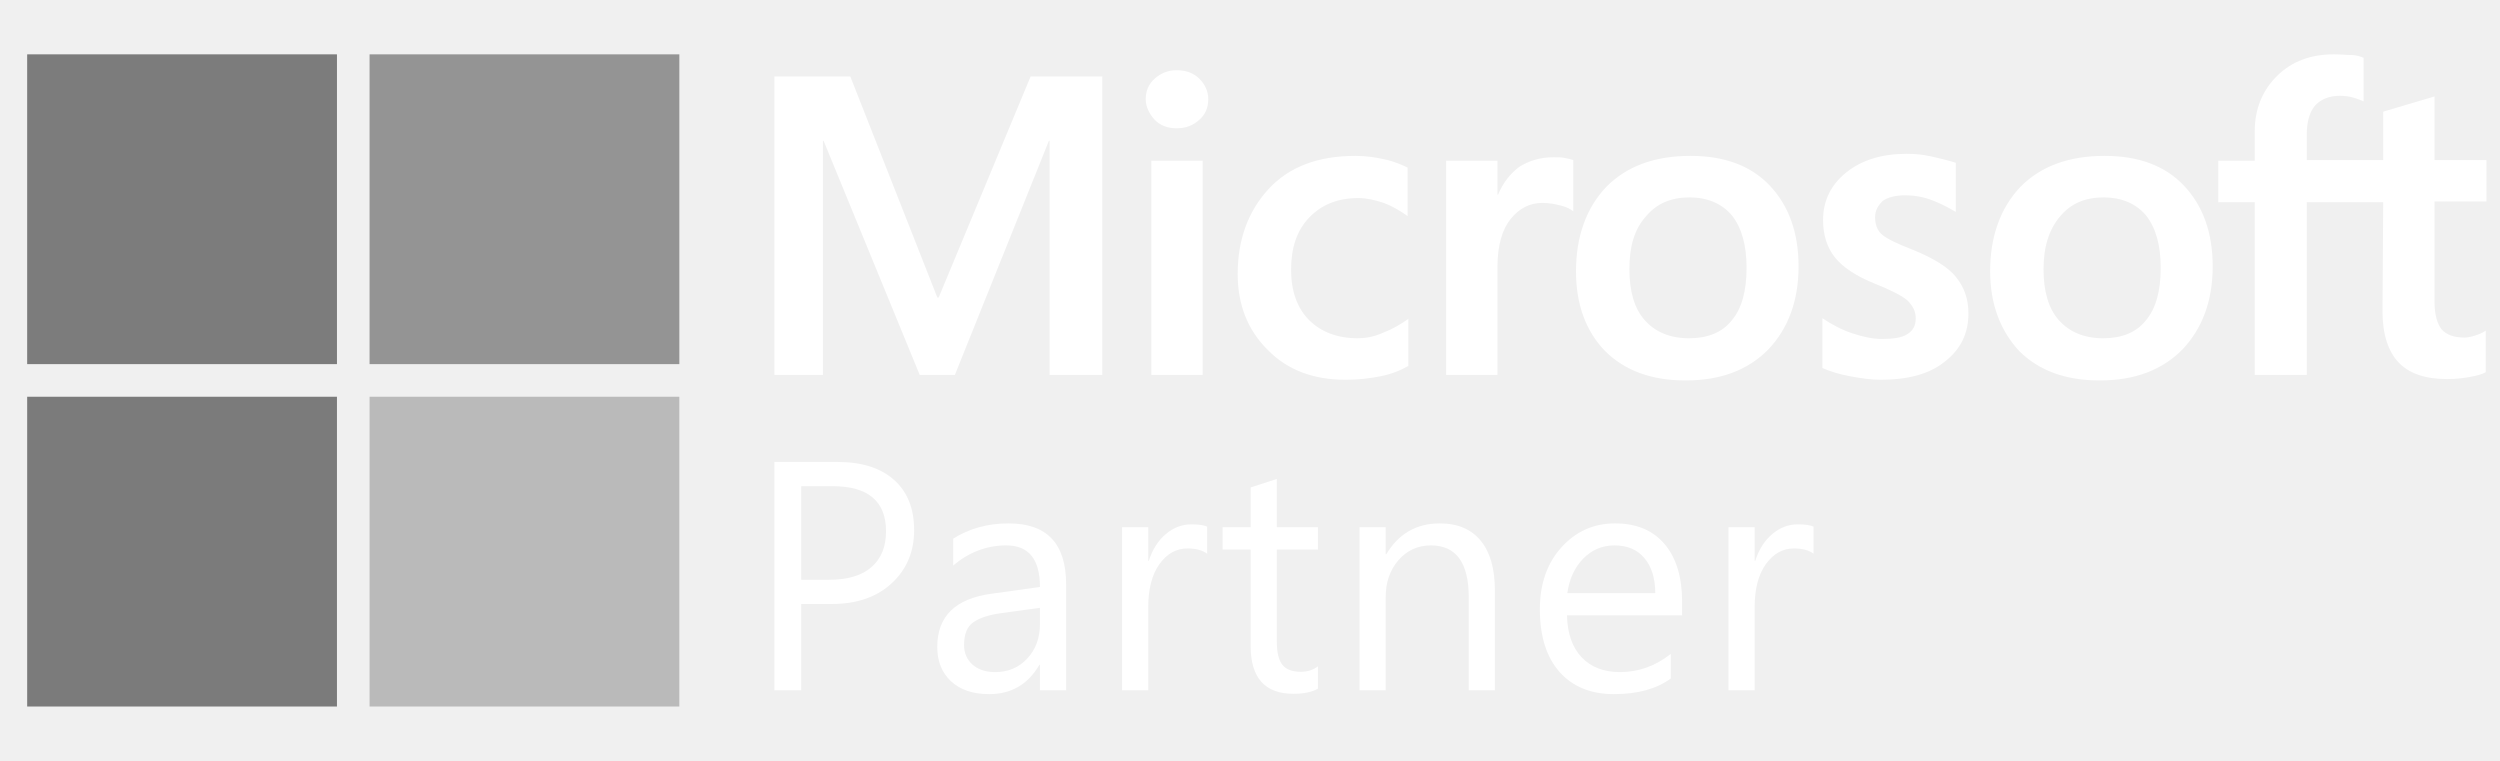
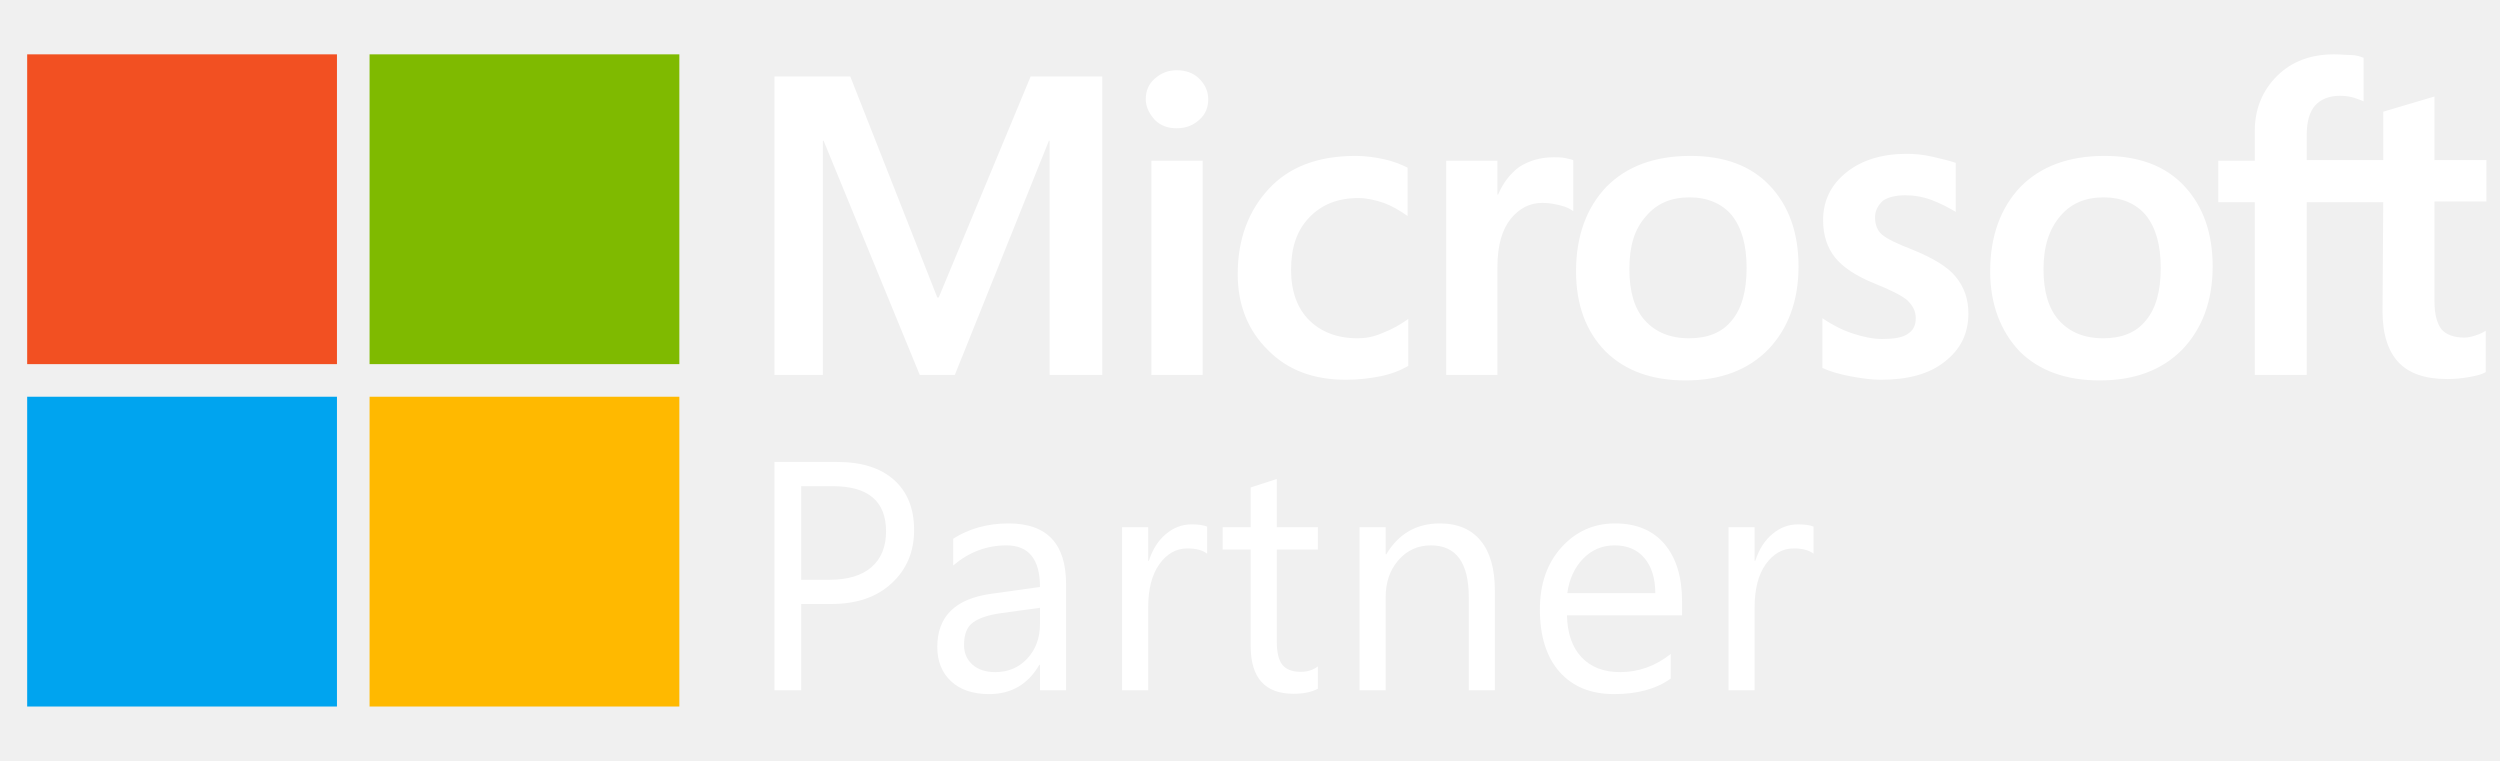
<svg xmlns="http://www.w3.org/2000/svg" width="92" height="28" viewBox="0 0 92 28" fill="none">
  <g id="Footer 2026">
    <g id="footer-lg">
      <g id="Property 1=Default">
        <g id="Footer Info">
          <g id="Footer Links">
            <g id="Left">
              <g id="Logo">
-                 <g id="Microsoft Partner Logo" style="mix-blend-mode:luminosity">
+                 <g id="Microsoft Partner Logo">
                  <g id="Frame 1707480385">
                    <path id="Vector" d="M12.4 2H1V13.4H12.4V2Z" fill="#F25022" />
                    <path id="Vector_2" d="M25 2H13.6V13.4H25V2Z" fill="#7FBA00" />
                    <path id="Vector_3" d="M12.4 14.6H1V26H12.4V14.6Z" fill="#00A4EF" />
                    <path id="Vector_4" d="M25 14.6H13.6V26H25V14.6Z" fill="#FFB900" />
                  </g>
                  <g id="Frame 1707480384">
                    <path id="Vector_5" d="M40.563 2.814V13.797H38.626V5.178H38.6L35.138 13.797H33.847L30.308 5.178H30.282V13.797H28.5V2.814H31.29L34.493 10.949H34.544L37.928 2.814H40.563ZM42.164 3.653C42.164 3.347 42.267 3.093 42.5 2.89C42.733 2.686 42.991 2.585 43.301 2.585C43.636 2.585 43.921 2.686 44.127 2.89C44.334 3.093 44.463 3.347 44.463 3.653C44.463 3.958 44.36 4.212 44.127 4.415C43.895 4.619 43.636 4.72 43.301 4.72C42.965 4.72 42.707 4.619 42.5 4.415C42.293 4.186 42.164 3.932 42.164 3.653ZM44.257 5.915V13.797H42.371V5.915H44.257ZM49.965 12.449C50.249 12.449 50.559 12.398 50.895 12.246C51.231 12.119 51.541 11.941 51.825 11.737V13.466C51.515 13.644 51.179 13.771 50.791 13.848C50.404 13.924 49.991 13.975 49.526 13.975C48.338 13.975 47.382 13.619 46.659 12.881C45.91 12.144 45.548 11.203 45.548 10.085C45.548 8.814 45.935 7.771 46.684 6.958C47.434 6.144 48.493 5.737 49.888 5.737C50.249 5.737 50.611 5.788 50.947 5.864C51.308 5.941 51.592 6.068 51.799 6.169V7.949C51.515 7.746 51.205 7.568 50.921 7.466C50.611 7.364 50.301 7.288 49.991 7.288C49.242 7.288 48.648 7.517 48.183 8C47.718 8.483 47.511 9.119 47.511 9.932C47.511 10.72 47.743 11.356 48.183 11.788C48.622 12.22 49.216 12.449 49.965 12.449ZM57.172 5.788C57.327 5.788 57.456 5.788 57.585 5.814C57.714 5.839 57.817 5.864 57.895 5.89V7.771C57.791 7.695 57.662 7.619 57.456 7.568C57.249 7.517 57.042 7.466 56.758 7.466C56.293 7.466 55.906 7.669 55.596 8.051C55.286 8.432 55.105 9.017 55.105 9.831V13.797H53.22V5.915H55.105V7.161H55.131C55.312 6.729 55.57 6.398 55.906 6.144C56.267 5.915 56.681 5.788 57.172 5.788ZM57.998 9.983C57.998 8.686 58.386 7.644 59.109 6.881C59.858 6.119 60.891 5.737 62.209 5.737C63.448 5.737 64.43 6.093 65.127 6.831C65.825 7.568 66.186 8.559 66.186 9.805C66.186 11.076 65.799 12.093 65.076 12.856C64.327 13.619 63.319 14 62.028 14C60.788 14 59.806 13.644 59.083 12.932C58.36 12.195 57.998 11.203 57.998 9.983ZM59.961 9.907C59.961 10.72 60.142 11.356 60.529 11.788C60.917 12.22 61.459 12.449 62.157 12.449C62.828 12.449 63.371 12.246 63.733 11.788C64.094 11.356 64.275 10.72 64.275 9.856C64.275 9.017 64.094 8.381 63.733 7.924C63.371 7.492 62.828 7.263 62.183 7.263C61.485 7.263 60.969 7.492 60.581 7.949C60.142 8.432 59.961 9.068 59.961 9.907ZM69.002 8C69.002 8.254 69.079 8.483 69.26 8.636C69.441 8.788 69.803 8.966 70.397 9.195C71.146 9.5 71.688 9.831 71.972 10.186C72.282 10.568 72.437 11 72.437 11.534C72.437 12.271 72.153 12.856 71.559 13.314C70.991 13.771 70.19 13.975 69.209 13.975C68.873 13.975 68.511 13.924 68.098 13.848C67.684 13.771 67.349 13.669 67.065 13.542V11.712C67.4 11.941 67.788 12.144 68.175 12.271C68.563 12.398 68.924 12.475 69.26 12.475C69.673 12.475 70.009 12.424 70.19 12.297C70.397 12.169 70.5 11.992 70.5 11.712C70.5 11.458 70.397 11.254 70.19 11.051C69.983 10.873 69.57 10.669 69.002 10.441C68.304 10.161 67.814 9.831 67.529 9.475C67.245 9.119 67.09 8.661 67.09 8.102C67.09 7.39 67.374 6.805 67.943 6.347C68.511 5.89 69.26 5.661 70.164 5.661C70.448 5.661 70.758 5.686 71.094 5.763C71.43 5.839 71.74 5.915 71.972 5.992V7.797C71.714 7.644 71.43 7.492 71.094 7.364C70.758 7.237 70.422 7.186 70.112 7.186C69.751 7.186 69.467 7.263 69.286 7.39C69.105 7.568 69.002 7.746 69.002 8ZM73.238 9.983C73.238 8.686 73.626 7.644 74.349 6.881C75.098 6.119 76.131 5.737 77.448 5.737C78.688 5.737 79.67 6.093 80.367 6.831C81.065 7.568 81.426 8.559 81.426 9.805C81.426 11.076 81.039 12.093 80.316 12.856C79.566 13.619 78.559 14 77.267 14C76.028 14 75.046 13.644 74.323 12.932C73.626 12.195 73.238 11.203 73.238 9.983ZM75.201 9.907C75.201 10.72 75.382 11.356 75.769 11.788C76.157 12.22 76.699 12.449 77.397 12.449C78.068 12.449 78.611 12.246 78.972 11.788C79.334 11.356 79.515 10.72 79.515 9.856C79.515 9.017 79.334 8.381 78.972 7.924C78.611 7.492 78.068 7.263 77.422 7.263C76.725 7.263 76.209 7.492 75.821 7.949C75.408 8.432 75.201 9.068 75.201 9.907ZM87.703 7.441H84.888V13.797H82.976V7.441H81.633V5.915H82.976V4.822C82.976 4.008 83.26 3.322 83.803 2.788C84.345 2.254 85.042 2 85.895 2C86.127 2 86.334 2.025 86.515 2.025C86.696 2.025 86.851 2.076 86.98 2.127V3.729C86.928 3.703 86.799 3.653 86.644 3.602C86.489 3.551 86.308 3.525 86.102 3.525C85.714 3.525 85.404 3.653 85.197 3.881C84.991 4.11 84.888 4.492 84.888 4.949V5.89H87.703V4.11L89.589 3.551V5.89H91.5V7.415H89.589V11.102C89.589 11.585 89.692 11.915 89.847 12.119C90.028 12.322 90.312 12.424 90.699 12.424C90.803 12.424 90.932 12.398 91.087 12.348C91.242 12.297 91.371 12.246 91.474 12.169V13.695C91.345 13.771 91.164 13.822 90.88 13.873C90.596 13.924 90.338 13.949 90.053 13.949C89.253 13.949 88.659 13.746 88.271 13.339C87.884 12.932 87.677 12.297 87.677 11.458L87.703 7.441Z" fill="white" />
                    <g id="Partner">
                      <path d="M29.484 22.227V25.402H28.5V17H30.808C31.707 17 32.402 17.219 32.894 17.656C33.39 18.094 33.639 18.711 33.639 19.508C33.639 20.305 33.363 20.957 32.812 21.465C32.265 21.973 31.525 22.227 30.592 22.227H29.484ZM29.484 17.891V21.336H30.515C31.195 21.336 31.713 21.182 32.068 20.873C32.428 20.561 32.607 20.121 32.607 19.555C32.607 18.445 31.951 17.891 30.639 17.891H29.484Z" fill="white" />
                      <path d="M39.232 25.402H38.271V24.465H38.248C37.83 25.184 37.215 25.543 36.402 25.543C35.804 25.543 35.336 25.385 34.996 25.068C34.66 24.752 34.492 24.332 34.492 23.809C34.492 22.688 35.152 22.035 36.472 21.852L38.271 21.6C38.271 20.58 37.859 20.07 37.035 20.07C36.312 20.07 35.66 20.316 35.078 20.809V19.824C35.668 19.449 36.347 19.262 37.117 19.262C38.527 19.262 39.232 20.008 39.232 21.5V25.402ZM38.271 22.367L36.824 22.566C36.379 22.629 36.043 22.74 35.816 22.9C35.59 23.057 35.476 23.336 35.476 23.738C35.476 24.031 35.58 24.271 35.787 24.459C35.998 24.643 36.277 24.734 36.625 24.734C37.101 24.734 37.494 24.568 37.803 24.236C38.115 23.9 38.271 23.477 38.271 22.965V22.367Z" fill="white" />
                      <path d="M44.422 20.375C44.254 20.246 44.011 20.182 43.695 20.182C43.285 20.182 42.941 20.375 42.664 20.762C42.39 21.148 42.254 21.676 42.254 22.344V25.402H41.293V19.402H42.254V20.639H42.277C42.414 20.217 42.623 19.889 42.904 19.654C43.185 19.416 43.5 19.297 43.847 19.297C44.097 19.297 44.289 19.324 44.422 19.379V20.375Z" fill="white" />
                      <path d="M48.498 25.344C48.271 25.469 47.972 25.531 47.601 25.531C46.551 25.531 46.025 24.945 46.025 23.773V20.223H44.994V19.402H46.025V17.938L46.986 17.627V19.402H48.498V20.223H46.986V23.604C46.986 24.006 47.054 24.293 47.191 24.465C47.328 24.637 47.554 24.723 47.871 24.723C48.113 24.723 48.322 24.656 48.498 24.523V25.344Z" fill="white" />
                      <path d="M55.011 25.402H54.051V21.98C54.051 20.707 53.586 20.07 52.656 20.07C52.176 20.07 51.777 20.252 51.461 20.615C51.148 20.975 50.992 21.43 50.992 21.98V25.402H50.031V19.402H50.992V20.398H51.015C51.469 19.641 52.125 19.262 52.984 19.262C53.64 19.262 54.142 19.475 54.49 19.9C54.838 20.322 55.011 20.934 55.011 21.734V25.402Z" fill="white" />
                      <path d="M61.9 22.643H57.664C57.679 23.311 57.859 23.826 58.203 24.189C58.547 24.553 59.019 24.734 59.621 24.734C60.297 24.734 60.918 24.512 61.484 24.066V24.969C60.957 25.352 60.26 25.543 59.392 25.543C58.545 25.543 57.879 25.271 57.394 24.729C56.91 24.182 56.668 23.414 56.668 22.426C56.668 21.492 56.931 20.732 57.459 20.146C57.99 19.557 58.648 19.262 59.433 19.262C60.219 19.262 60.826 19.516 61.256 20.023C61.685 20.531 61.9 21.236 61.9 22.139V22.643ZM60.916 21.828C60.912 21.273 60.777 20.842 60.511 20.533C60.25 20.225 59.885 20.07 59.416 20.07C58.963 20.07 58.578 20.232 58.261 20.557C57.945 20.881 57.75 21.305 57.676 21.828H60.916Z" fill="white" />
                      <path d="M66.738 20.375C66.57 20.246 66.328 20.182 66.011 20.182C65.601 20.182 65.258 20.375 64.98 20.762C64.707 21.148 64.57 21.676 64.57 22.344V25.402H63.609V19.402H64.57V20.639H64.594C64.73 20.217 64.939 19.889 65.221 19.654C65.502 19.416 65.816 19.297 66.164 19.297C66.414 19.297 66.605 19.324 66.738 19.379V20.375Z" fill="white" />
                    </g>
                  </g>
                </g>
              </g>
            </g>
          </g>
        </g>
      </g>
    </g>
  </g>
</svg>
